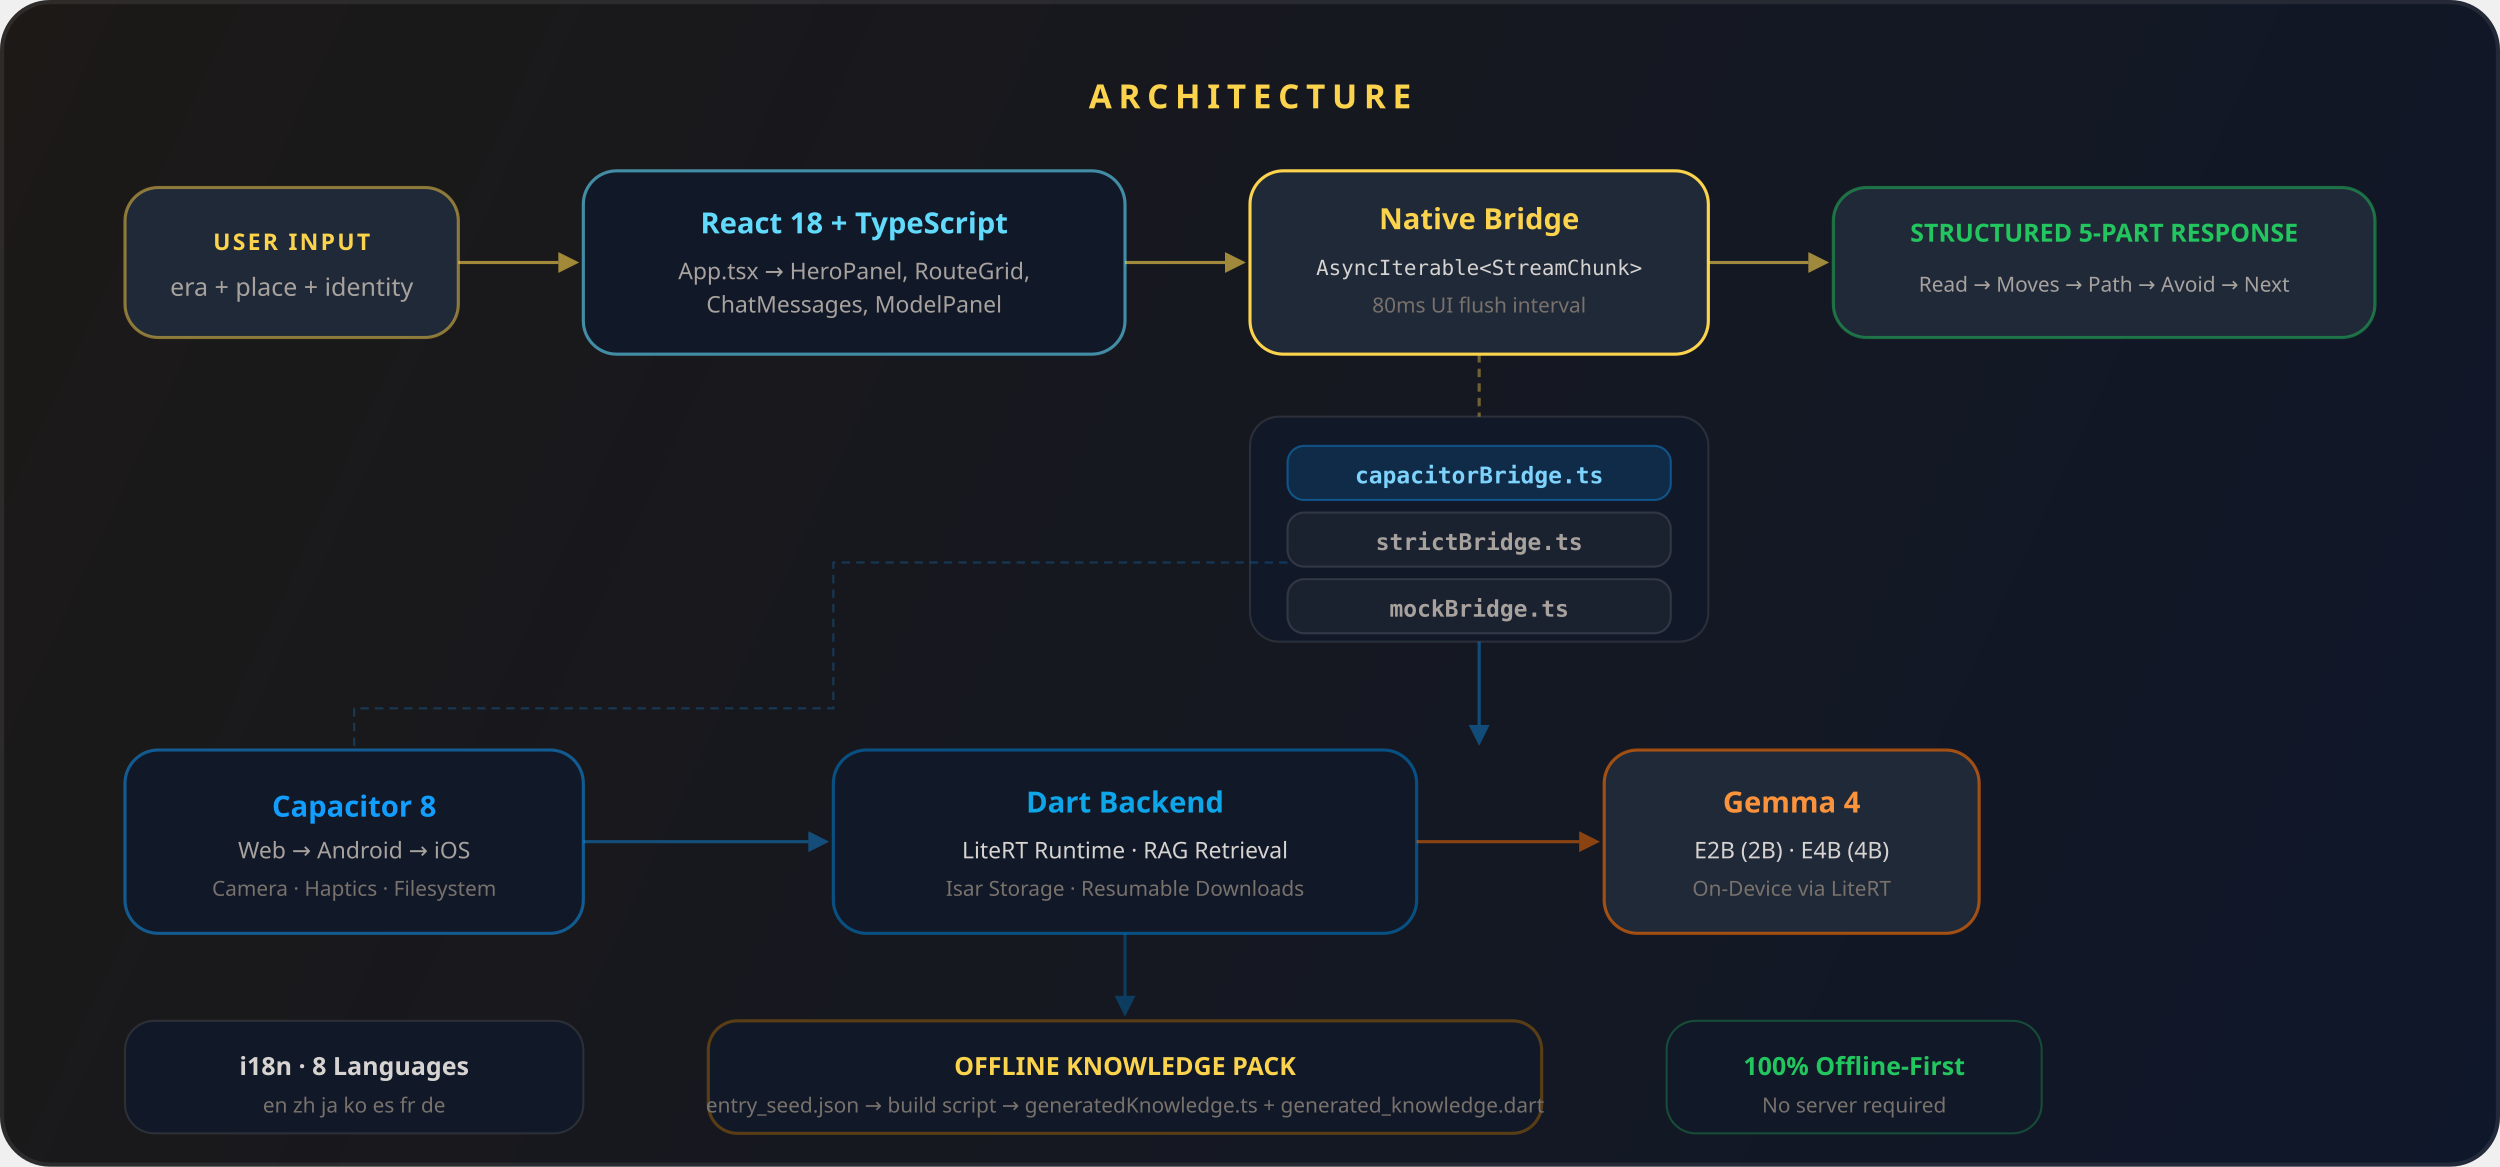
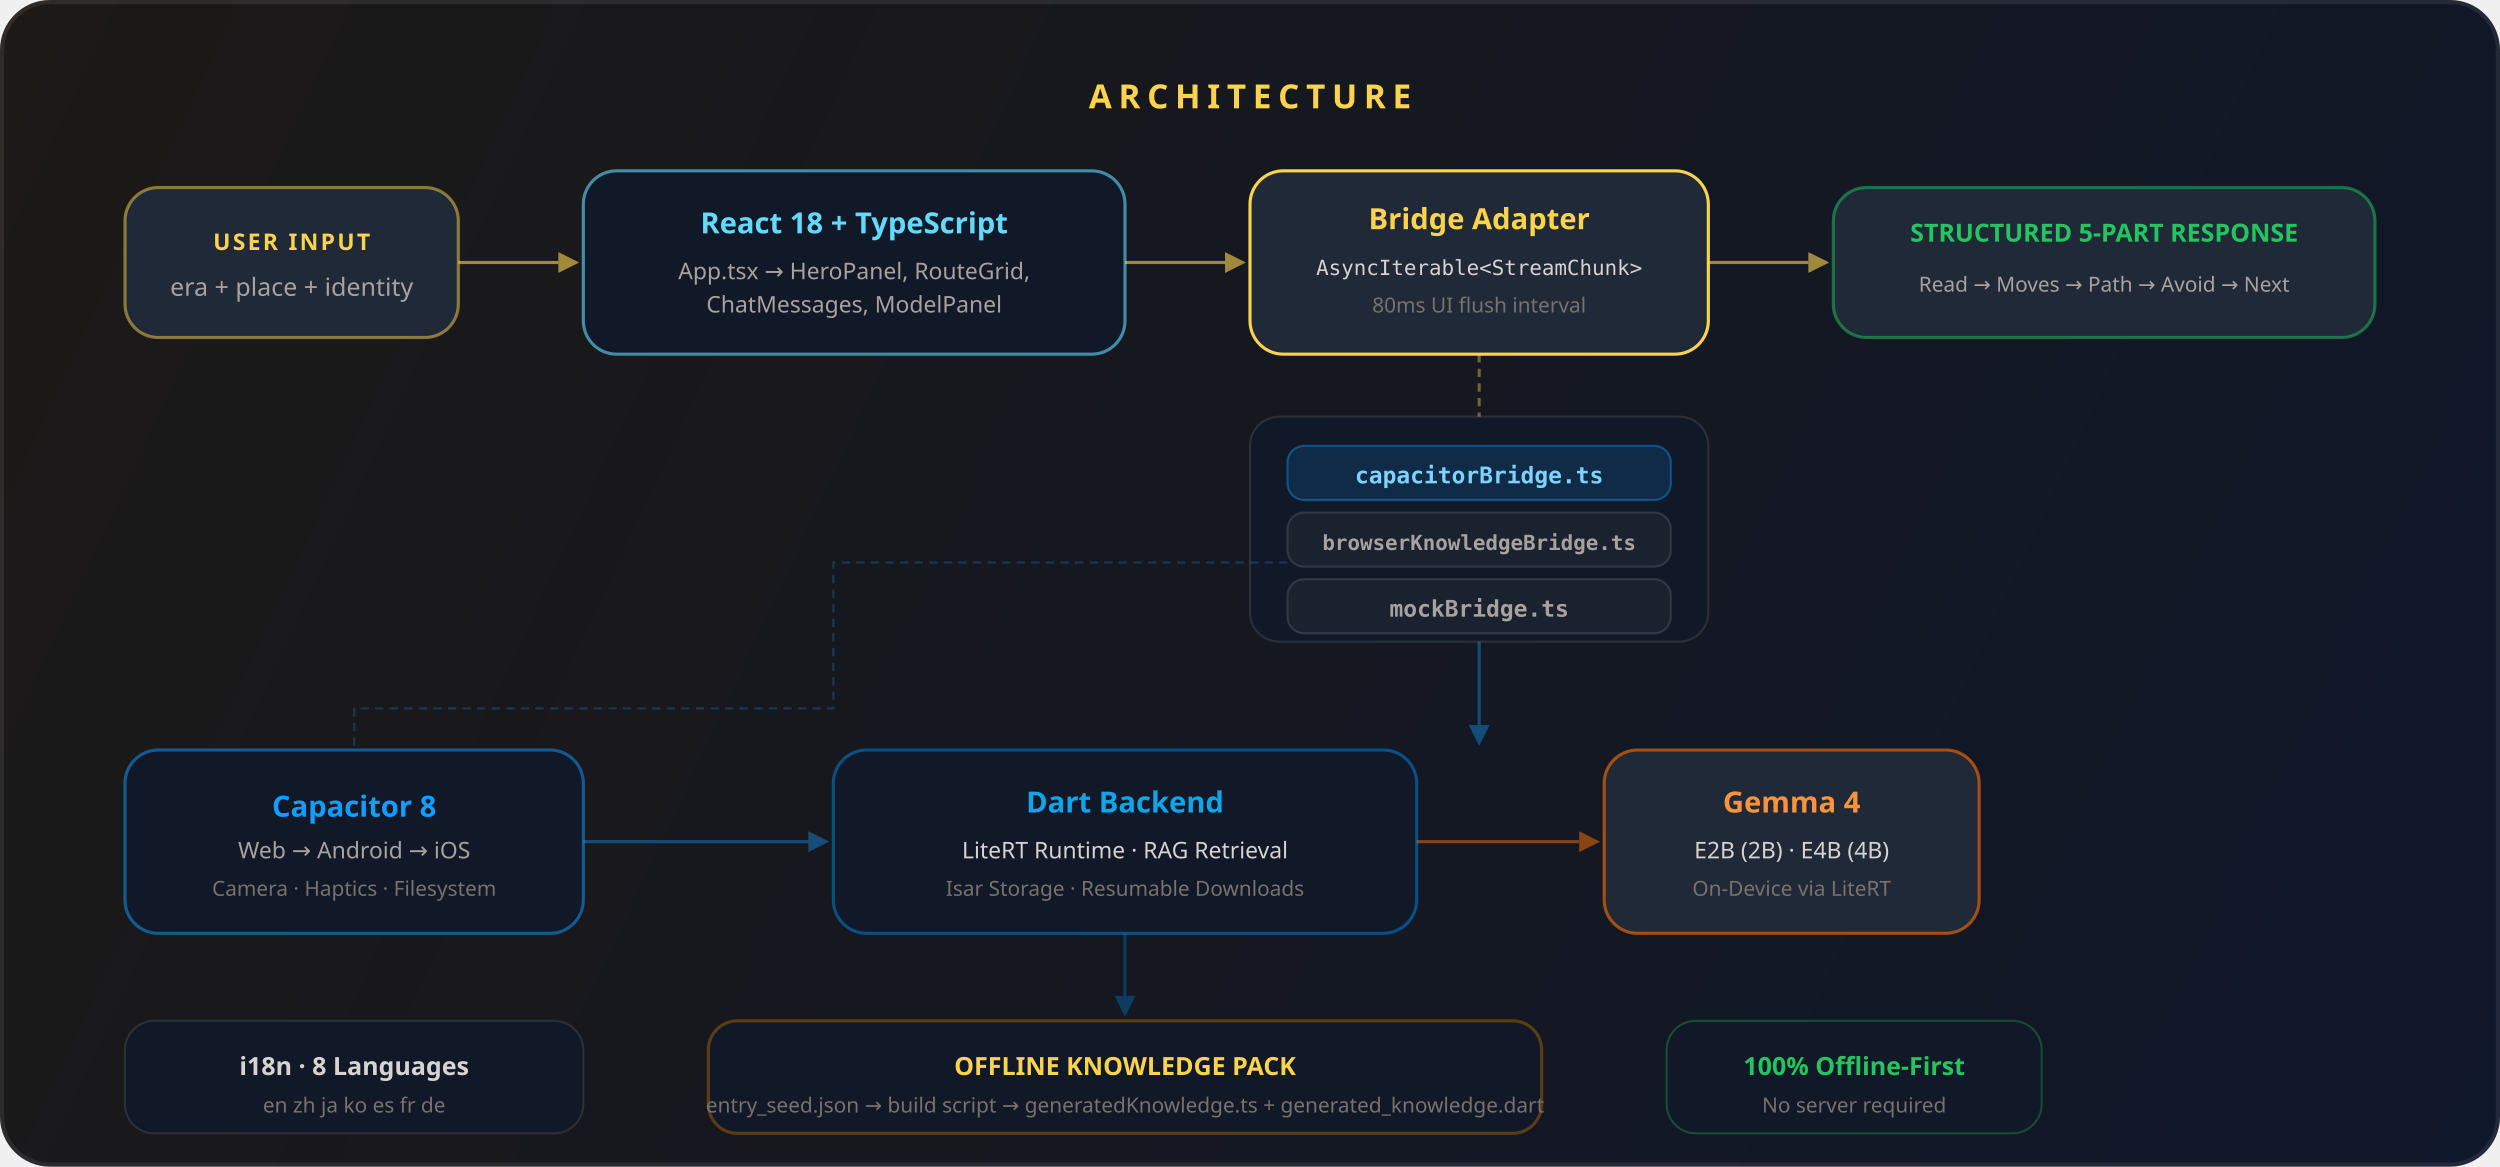
<svg xmlns="http://www.w3.org/2000/svg" width="1200" height="560" viewBox="0 0 1200 560" fill="none" role="img" aria-labelledby="arch-title arch-desc">
  <defs>
    <linearGradient id="abg" x1="0" y1="0" x2="1200" y2="560" gradientUnits="userSpaceOnUse">
      <stop stop-color="#1C1917" />
      <stop offset="1" stop-color="#0F172A" />
    </linearGradient>
    <linearGradient id="gold" x1="0" y1="0" x2="1" y2="1">
      <stop stop-color="#FCD34D" />
      <stop offset="1" stop-color="#F59E0B" />
    </linearGradient>
    <filter id="glow" x="-50%" y="-50%" width="200%" height="200%">
      <feGaussianBlur stdDeviation="6" result="blur" />
      <feMerge>
        <feMergeNode in="blur" />
        <feMergeNode in="SourceGraphic" />
      </feMerge>
    </filter>
  </defs>
  <rect width="1200" height="560" rx="24" fill="url(#abg)" />
  <rect x="1" y="1" width="1198" height="558" rx="23" stroke="#FFFFFF" stroke-opacity="0.08" stroke-width="2" fill="none" />
  <text x="600" y="52" fill="#FCD34D" font-family="ui-sans-serif, system-ui, sans-serif" font-size="16" font-weight="700" letter-spacing="0.2em" text-anchor="middle">ARCHITECTURE</text>
  <rect x="60" y="90" width="160" height="72" rx="16" fill="#1F2937" stroke="#FCD34D" stroke-opacity="0.5" stroke-width="1.5" />
  <text x="140" y="120" fill="#FCD34D" font-family="ui-sans-serif, system-ui, sans-serif" font-size="11" font-weight="700" letter-spacing="0.1em" text-anchor="middle">USER INPUT</text>
  <text x="140" y="142" fill="#A8A29E" font-family="ui-sans-serif, system-ui, sans-serif" font-size="12" text-anchor="middle">era + place + identity</text>
  <line x1="220" y1="126" x2="268" y2="126" stroke="#FCD34D" stroke-opacity="0.6" stroke-width="1.5" />
  <polygon points="268,121 278,126 268,131" fill="#FCD34D" fill-opacity="0.6" />
  <rect x="280" y="82" width="260" height="88" rx="16" fill="#111827" stroke="#61DAFB" stroke-opacity="0.6" stroke-width="1.5" />
  <text x="410" y="112" fill="#61DAFB" font-family="ui-sans-serif, system-ui, sans-serif" font-size="14" font-weight="800" text-anchor="middle">React 18 + TypeScript</text>
  <text x="410" y="134" fill="#A8A29E" font-family="ui-sans-serif, system-ui, sans-serif" font-size="11" text-anchor="middle">App.tsx → HeroPanel, RouteGrid,</text>
  <text x="410" y="150" fill="#A8A29E" font-family="ui-sans-serif, system-ui, sans-serif" font-size="11" text-anchor="middle">ChatMessages, ModelPanel</text>
  <line x1="540" y1="126" x2="588" y2="126" stroke="#FCD34D" stroke-opacity="0.6" stroke-width="1.5" />
  <polygon points="588,121 598,126 588,131" fill="#FCD34D" fill-opacity="0.6" />
  <rect x="600" y="82" width="220" height="88" rx="16" fill="#1F2937" stroke="#FCD34D" stroke-width="1.5" />
-   <text x="710" y="110" fill="#FCD34D" font-family="ui-sans-serif, system-ui, sans-serif" font-size="14" font-weight="800" text-anchor="middle">Native Bridge</text>
+   <text x="710" y="110" fill="#FCD34D" font-family="ui-sans-serif, system-ui, sans-serif" font-size="14" font-weight="800" text-anchor="middle">Bridge Adapter</text>
  <text x="710" y="132" fill="#D6D3D1" font-family="ui-monospace, monospace" font-size="10" text-anchor="middle">AsyncIterable&lt;StreamChunk&gt;</text>
  <text x="710" y="150" fill="#78716C" font-family="ui-sans-serif, system-ui, sans-serif" font-size="10" text-anchor="middle">80ms UI flush interval</text>
  <line x1="820" y1="126" x2="868" y2="126" stroke="#FCD34D" stroke-opacity="0.6" stroke-width="1.5" />
  <polygon points="868,121 878,126 868,131" fill="#FCD34D" fill-opacity="0.6" />
  <rect x="880" y="90" width="260" height="72" rx="16" fill="#1F2937" stroke="#22C55E" stroke-opacity="0.5" stroke-width="1.5" />
  <text x="1010" y="116" fill="#22C55E" font-family="ui-sans-serif, system-ui, sans-serif" font-size="12" font-weight="700" text-anchor="middle">STRUCTURED 5-PART RESPONSE</text>
  <text x="1010" y="140" fill="#A8A29E" font-family="ui-sans-serif, system-ui, sans-serif" font-size="10" text-anchor="middle">Read → Moves → Path → Avoid → Next</text>
  <rect x="600" y="200" width="220" height="108" rx="14" fill="#111827" stroke="#FFFFFF" stroke-opacity="0.1" stroke-width="1" />
  <rect x="618" y="214" width="184" height="26" rx="8" fill="#119EFF" fill-opacity="0.15" stroke="#119EFF" stroke-opacity="0.4" stroke-width="1" />
  <text x="710" y="232" fill="#7DD3FC" font-family="ui-monospace, monospace" font-size="11" font-weight="600" text-anchor="middle">capacitorBridge.ts</text>
  <rect x="618" y="246" width="184" height="26" rx="8" fill="#FFFFFF" fill-opacity="0.04" stroke="#FFFFFF" stroke-opacity="0.12" stroke-width="1" />
-   <text x="710" y="264" fill="#A8A29E" font-family="ui-monospace, monospace" font-size="11" font-weight="600" text-anchor="middle">strictBridge.ts</text>
+   <text x="710" y="264" fill="#A8A29E" font-family="ui-monospace, monospace" font-size="10" font-weight="600" text-anchor="middle">browserKnowledgeBridge.ts</text>
  <rect x="618" y="278" width="184" height="26" rx="8" fill="#FFFFFF" fill-opacity="0.04" stroke="#FFFFFF" stroke-opacity="0.12" stroke-width="1" />
  <text x="710" y="296" fill="#A8A29E" font-family="ui-monospace, monospace" font-size="11" font-weight="600" text-anchor="middle">mockBridge.ts</text>
  <line x1="710" y1="170" x2="710" y2="200" stroke="#FCD34D" stroke-opacity="0.4" stroke-width="1.5" stroke-dasharray="4 3" />
  <line x1="710" y1="308" x2="710" y2="348" stroke="#119EFF" stroke-opacity="0.4" stroke-width="1.5" />
  <polygon points="705,348 710,358 715,348" fill="#119EFF" fill-opacity="0.4" />
  <rect x="60" y="360" width="220" height="88" rx="16" fill="#111827" stroke="#119EFF" stroke-opacity="0.5" stroke-width="1.5" />
  <text x="170" y="392" fill="#119EFF" font-family="ui-sans-serif, system-ui, sans-serif" font-size="14" font-weight="800" text-anchor="middle">Capacitor 8</text>
  <text x="170" y="412" fill="#A8A29E" font-family="ui-sans-serif, system-ui, sans-serif" font-size="11" text-anchor="middle">Web → Android → iOS</text>
  <text x="170" y="430" fill="#78716C" font-family="ui-sans-serif, system-ui, sans-serif" font-size="10" text-anchor="middle">Camera · Haptics · Filesystem</text>
  <line x1="280" y1="404" x2="388" y2="404" stroke="#119EFF" stroke-opacity="0.4" stroke-width="1.5" />
  <polygon points="388,399 398,404 388,409" fill="#119EFF" fill-opacity="0.4" />
  <rect x="400" y="360" width="280" height="88" rx="16" fill="#111827" stroke="#0175C2" stroke-opacity="0.6" stroke-width="1.5" />
  <text x="540" y="390" fill="#0EA5E9" font-family="ui-sans-serif, system-ui, sans-serif" font-size="14" font-weight="800" text-anchor="middle">Dart Backend</text>
  <text x="540" y="412" fill="#D6D3D1" font-family="ui-sans-serif, system-ui, sans-serif" font-size="11" text-anchor="middle">LiteRT Runtime · RAG Retrieval</text>
  <text x="540" y="430" fill="#78716C" font-family="ui-sans-serif, system-ui, sans-serif" font-size="10" text-anchor="middle">Isar Storage · Resumable Downloads</text>
  <line x1="680" y1="404" x2="758" y2="404" stroke="#FF6F00" stroke-opacity="0.5" stroke-width="1.5" />
  <polygon points="758,399 768,404 758,409" fill="#FF6F00" fill-opacity="0.5" />
  <rect x="770" y="360" width="180" height="88" rx="16" fill="#1F2937" stroke="#FF6F00" stroke-opacity="0.6" stroke-width="1.5" />
  <text x="860" y="390" fill="#FB923C" font-family="ui-sans-serif, system-ui, sans-serif" font-size="14" font-weight="800" text-anchor="middle">Gemma 4</text>
  <text x="860" y="412" fill="#D6D3D1" font-family="ui-sans-serif, system-ui, sans-serif" font-size="11" text-anchor="middle">E2B (2B) · E4B (4B)</text>
  <text x="860" y="430" fill="#78716C" font-family="ui-sans-serif, system-ui, sans-serif" font-size="10" text-anchor="middle">On-Device via LiteRT</text>
  <line x1="540" y1="448" x2="540" y2="478" stroke="#0175C2" stroke-opacity="0.4" stroke-width="1.5" />
  <polygon points="535,478 540,488 545,478" fill="#0175C2" fill-opacity="0.4" />
  <rect x="340" y="490" width="400" height="54" rx="14" fill="#111827" stroke="#A16207" stroke-opacity="0.5" stroke-width="1.5" />
  <text x="540" y="516" fill="#FCD34D" font-family="ui-sans-serif, system-ui, sans-serif" font-size="12" font-weight="700" text-anchor="middle">OFFLINE KNOWLEDGE PACK</text>
  <text x="540" y="534" fill="#78716C" font-family="ui-sans-serif, system-ui, sans-serif" font-size="10" text-anchor="middle">entry_seed.json → build script → generatedKnowledge.ts + generated_knowledge.dart</text>
  <rect x="60" y="490" width="220" height="54" rx="14" fill="#111827" stroke="#FFFFFF" stroke-opacity="0.1" stroke-width="1" />
  <text x="170" y="516" fill="#D6D3D1" font-family="ui-sans-serif, system-ui, sans-serif" font-size="12" font-weight="700" text-anchor="middle">i18n · 8 Languages</text>
  <text x="170" y="534" fill="#78716C" font-family="ui-sans-serif, system-ui, sans-serif" font-size="10" text-anchor="middle">en zh ja ko es fr de</text>
  <rect x="800" y="490" width="180" height="54" rx="14" fill="#111827" stroke="#22C55E" stroke-opacity="0.3" stroke-width="1" />
  <text x="890" y="516" fill="#22C55E" font-family="ui-sans-serif, system-ui, sans-serif" font-size="12" font-weight="700" text-anchor="middle">100% Offline-First</text>
  <text x="890" y="534" fill="#78716C" font-family="ui-sans-serif, system-ui, sans-serif" font-size="10" text-anchor="middle">No server required</text>
  <path d="M618,270 L400,270 L400,340 L170,340 L170,360" stroke="#119EFF" stroke-opacity="0.25" stroke-width="1" stroke-dasharray="4 3" fill="none" />
</svg>
